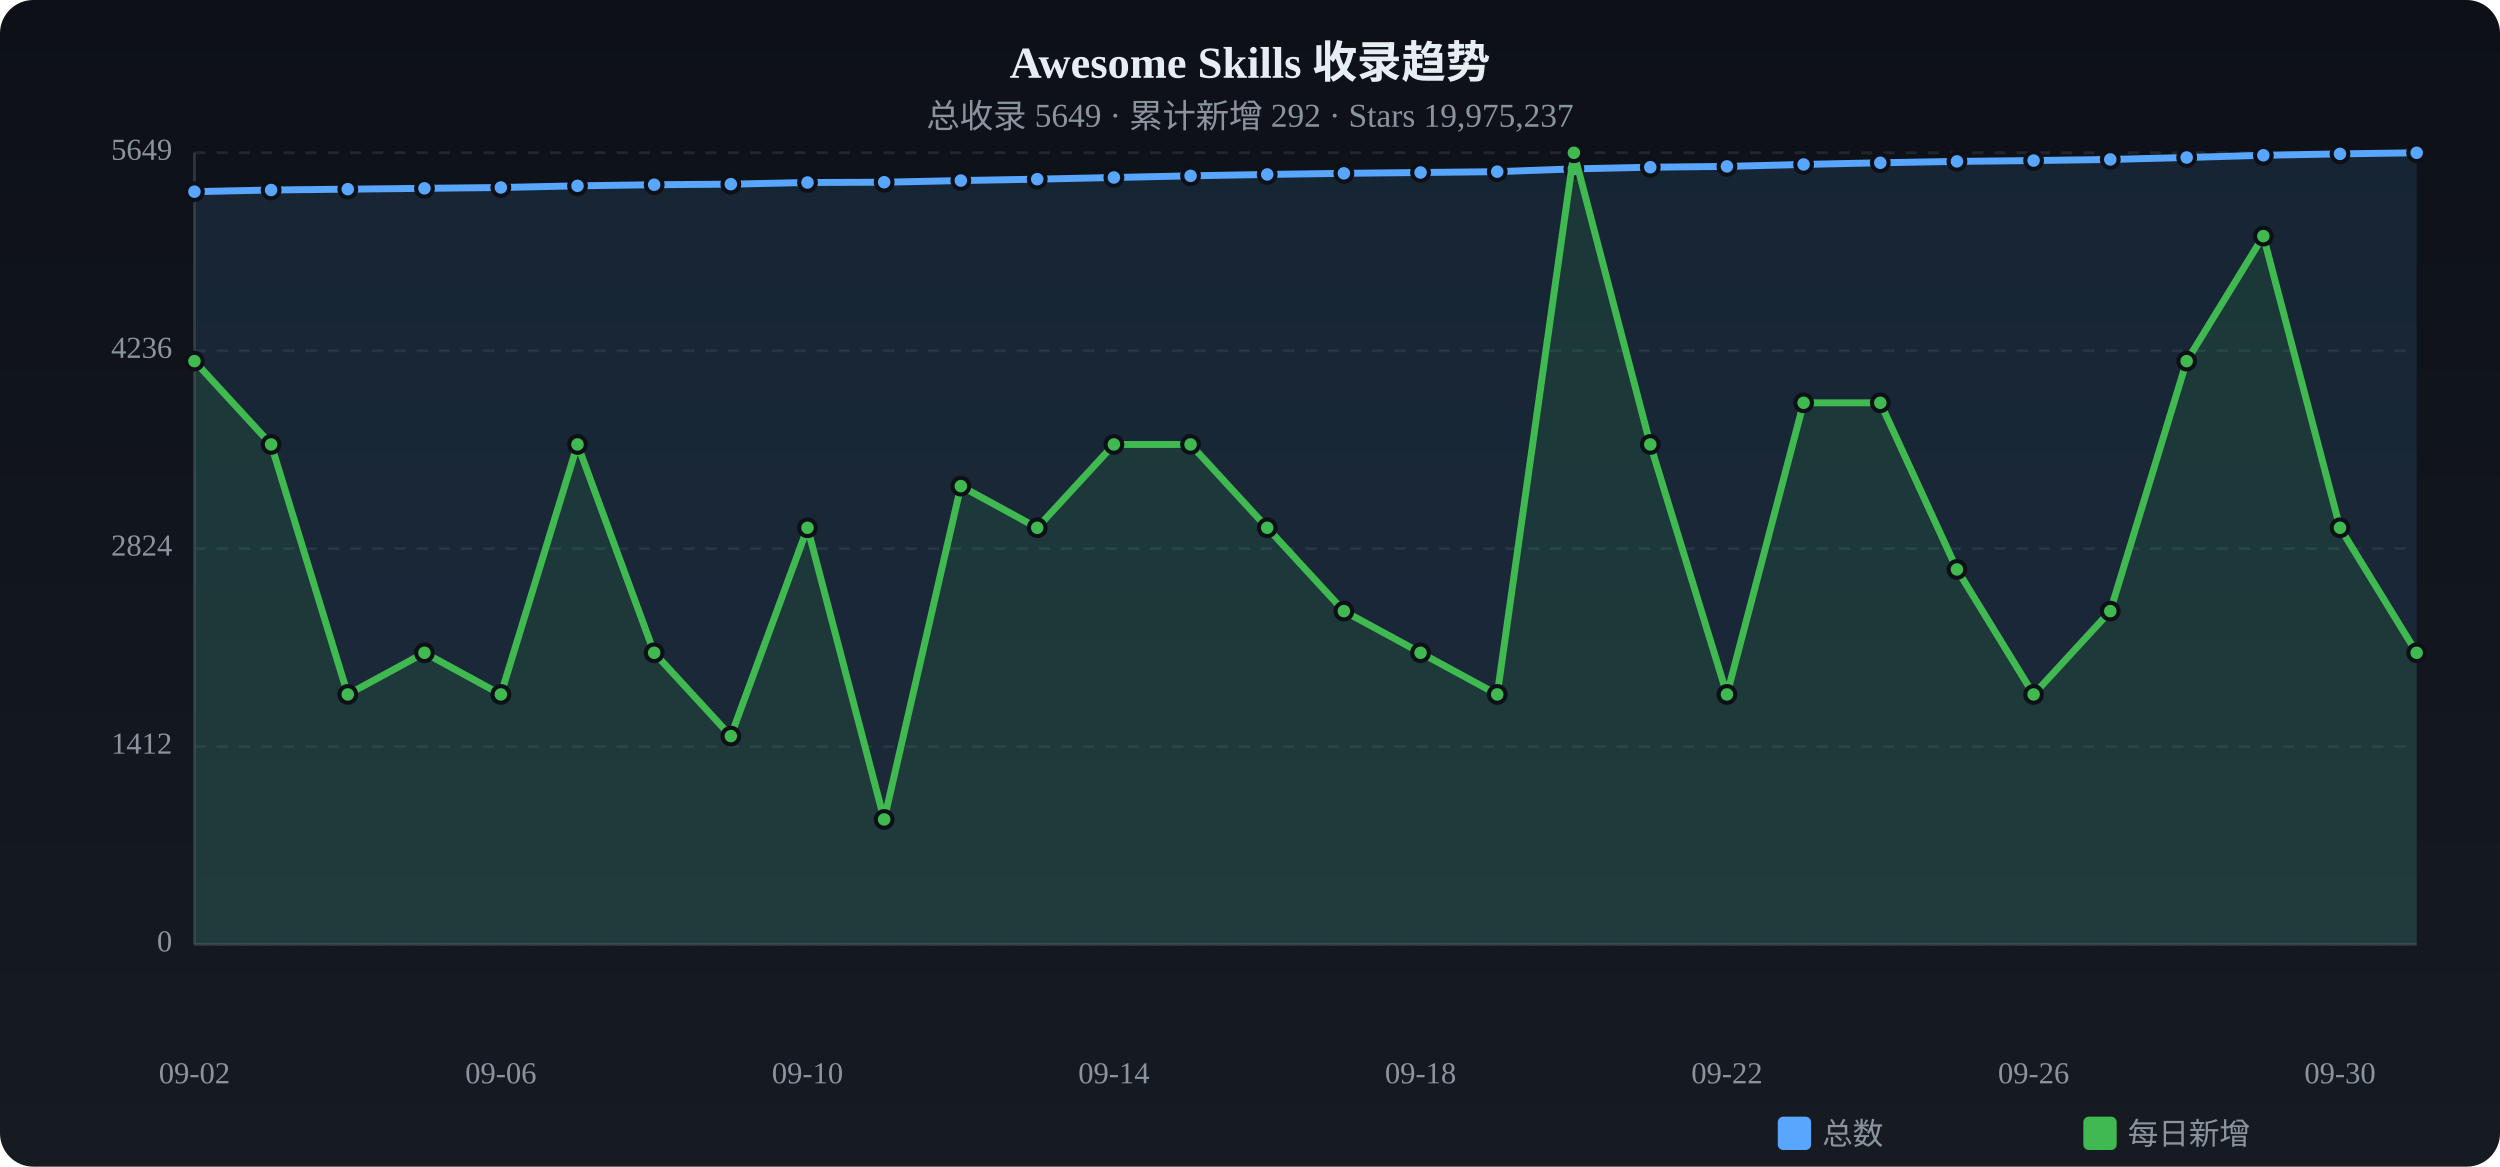
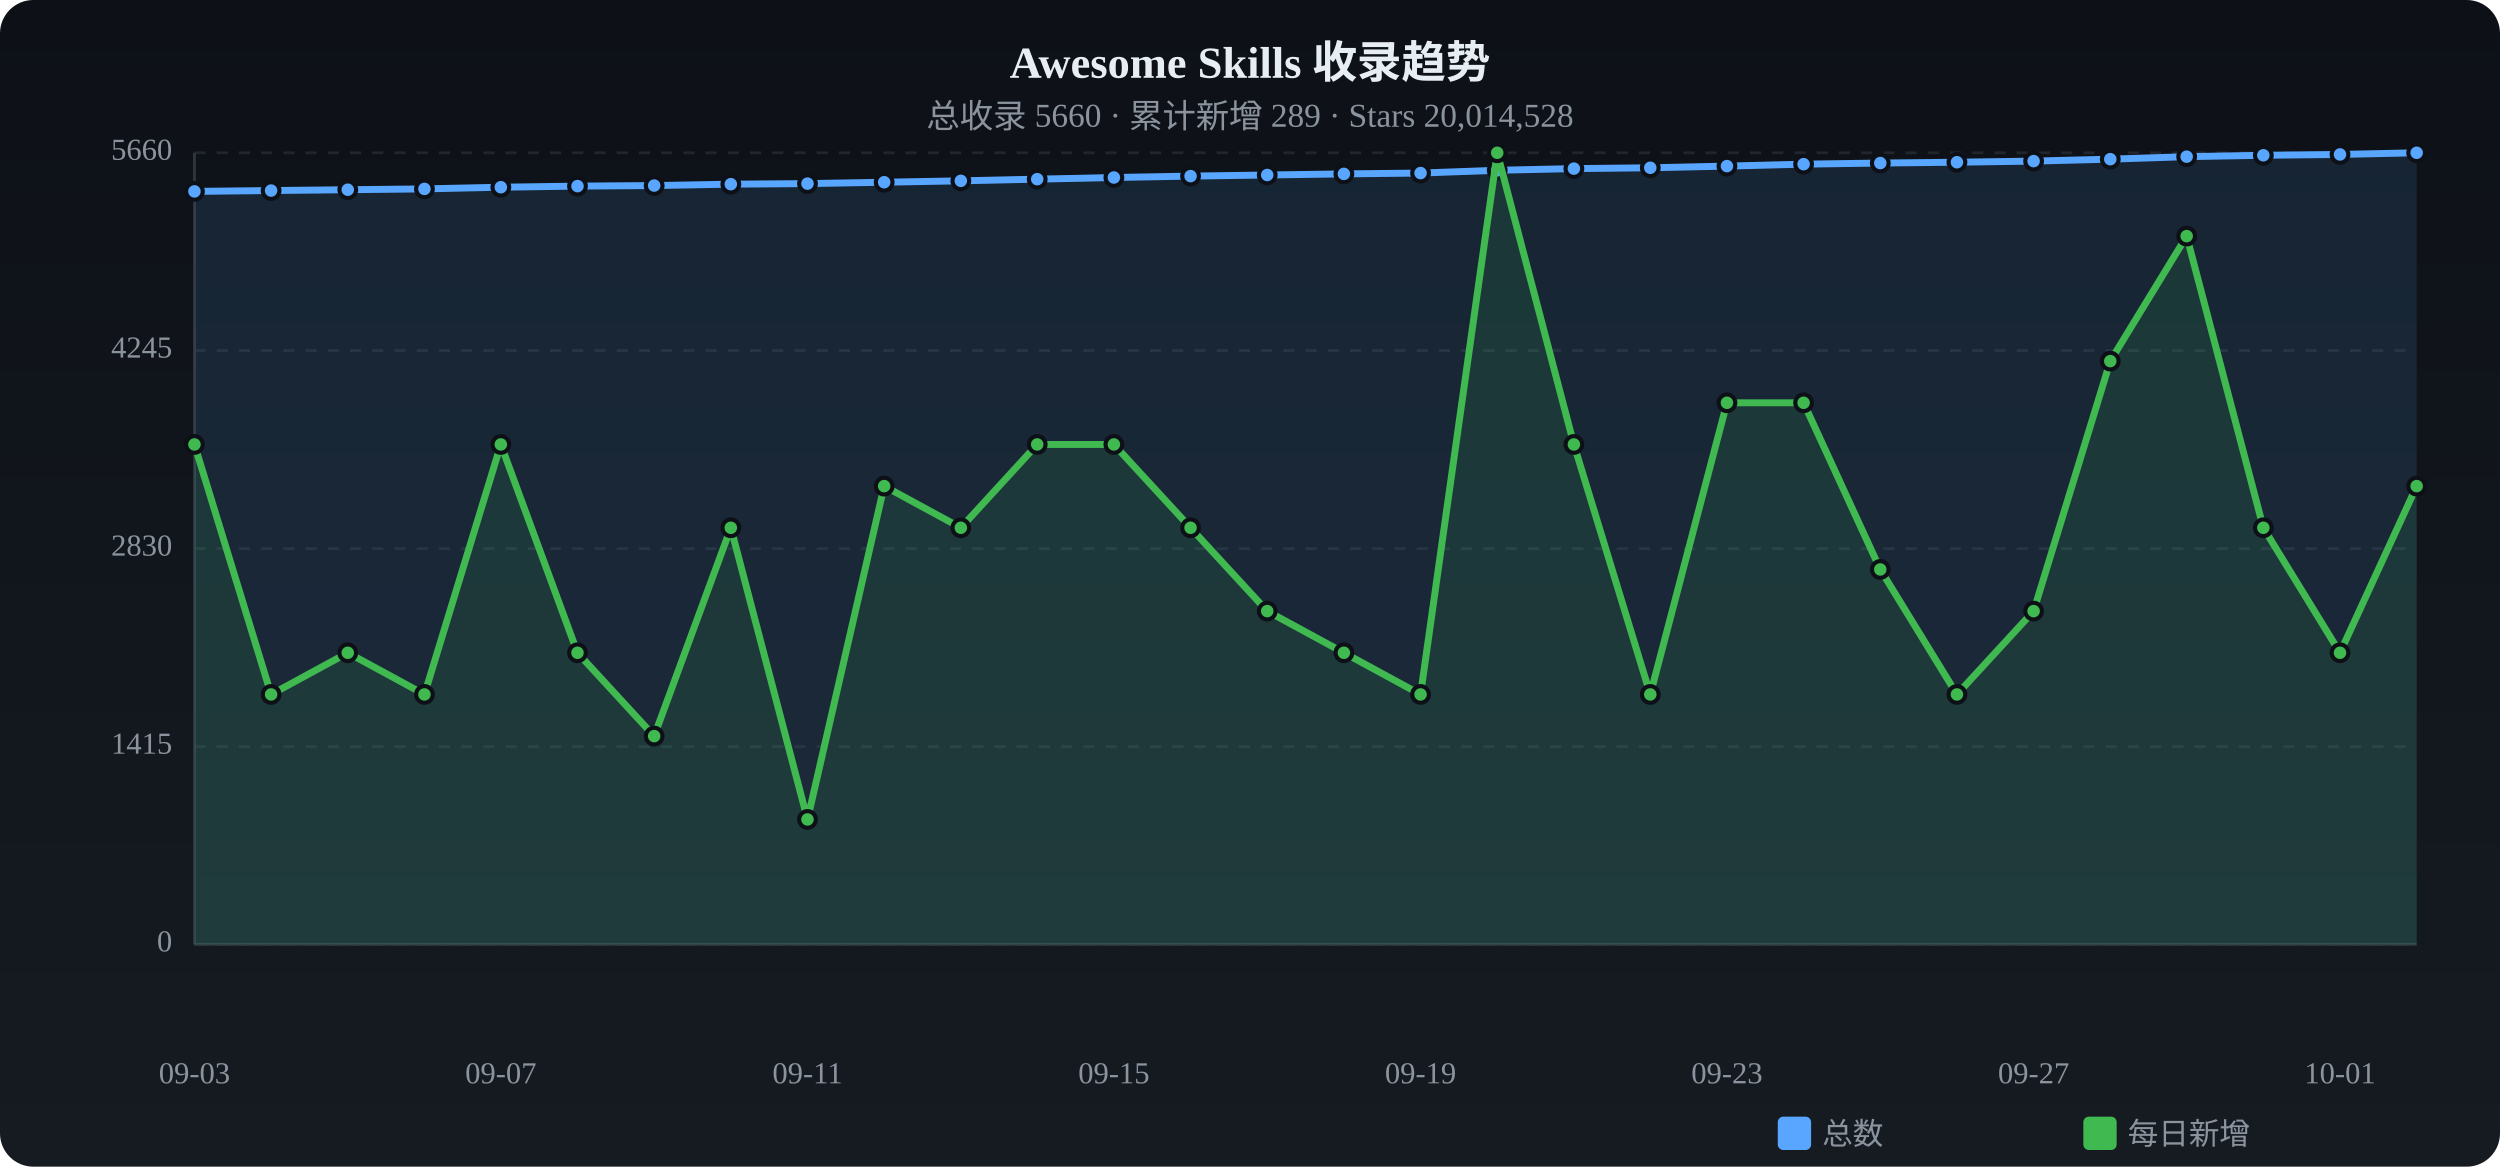
<svg xmlns="http://www.w3.org/2000/svg" viewBox="0 0 900 420" width="900" height="420">
  <defs>
    <linearGradient id="tbg" x1="0%" y1="0%" x2="0%" y2="100%">
      <stop offset="0%" stop-color="#0d1117" />
      <stop offset="100%" stop-color="#161b22" />
    </linearGradient>
  </defs>
  <rect width="900" height="420" rx="12" fill="url(#tbg)" />
  <text x="450.0" y="28" text-anchor="middle" fill="#e6edf3" font-size="16" font-weight="bold">Awesome Skills 收录趋势</text>
-   <text x="450.0" y="46" text-anchor="middle" fill="#8b949e" font-size="12">总收录 5649 · 累计新增 292 · Stars 19,975,237</text>
+   <text x="450.0" y="46" text-anchor="middle" fill="#8b949e" font-size="12">总收录 5660 · 累计新增 289 · Stars 20,014,528</text>
  <text x="62" y="340.0" text-anchor="end" fill="#8b949e" font-size="11" dominant-baseline="middle">0</text>
  <line x1="70" y1="340.0" x2="870" y2="340.0" stroke="#21262d" stroke-dasharray="4 4" />
-   <text x="62" y="268.8" text-anchor="end" fill="#8b949e" font-size="11" dominant-baseline="middle">1412</text>
+   <text x="62" y="268.8" text-anchor="end" fill="#8b949e" font-size="11" dominant-baseline="middle">1415</text>
  <line x1="70" y1="268.8" x2="870" y2="268.8" stroke="#21262d" stroke-dasharray="4 4" />
-   <text x="62" y="197.5" text-anchor="end" fill="#8b949e" font-size="11" dominant-baseline="middle">2824</text>
+   <text x="62" y="197.5" text-anchor="end" fill="#8b949e" font-size="11" dominant-baseline="middle">2830</text>
  <line x1="70" y1="197.5" x2="870" y2="197.5" stroke="#21262d" stroke-dasharray="4 4" />
-   <text x="62" y="126.3" text-anchor="end" fill="#8b949e" font-size="11" dominant-baseline="middle">4236</text>
-   <line x1="70" y1="126.3" x2="870" y2="126.3" stroke="#21262d" stroke-dasharray="4 4" />
-   <text x="62" y="55.0" text-anchor="end" fill="#8b949e" font-size="11" dominant-baseline="middle">5649</text>
+   <text x="62" y="126.2" text-anchor="end" fill="#8b949e" font-size="11" dominant-baseline="middle">4245</text>
+   <line x1="70" y1="126.2" x2="870" y2="126.2" stroke="#21262d" stroke-dasharray="4 4" />
+   <text x="62" y="55.0" text-anchor="end" fill="#8b949e" font-size="11" dominant-baseline="middle">5660</text>
  <line x1="70" y1="55.0" x2="870" y2="55.0" stroke="#21262d" stroke-dasharray="4 4" />
  <line x1="70" y1="55" x2="70" y2="340" stroke="#30363d" />
  <line x1="70" y1="340" x2="870" y2="340" stroke="#30363d" />
-   <path d="M70.0,69.0 L97.6,68.4 L125.2,68.1 L152.8,67.8 L180.3,67.5 L207.9,66.9 L235.5,66.5 L263.1,66.3 L290.7,65.7 L318.3,65.6 L345.9,65.0 L373.4,64.5 L401.0,63.9 L428.6,63.3 L456.2,62.8 L483.8,62.4 L511.4,62.1 L539.0,61.8 L566.6,60.8 L594.1,60.2 L621.7,59.9 L649.3,59.2 L676.9,58.6 L704.5,58.1 L732.1,57.8 L759.7,57.4 L787.2,56.7 L814.8,55.9 L842.4,55.4 L870.0,55.0 L870.0,340 L70.0,340 Z" fill="#58a6ff" opacity="0.12" />
-   <polyline points="70.0,69.0 97.6,68.4 125.2,68.1 152.8,67.8 180.3,67.5 207.9,66.9 235.5,66.5 263.1,66.3 290.7,65.7 318.3,65.6 345.9,65.0 373.4,64.5 401.0,63.9 428.6,63.3 456.2,62.8 483.8,62.4 511.4,62.1 539.0,61.8 566.6,60.8 594.1,60.2 621.7,59.9 649.3,59.2 676.9,58.6 704.5,58.1 732.1,57.8 759.7,57.4 787.2,56.7 814.8,55.9 842.4,55.4 870.0,55.0" fill="none" stroke="#58a6ff" stroke-width="2.5" stroke-linecap="round" stroke-linejoin="round" />
-   <circle cx="70.0" cy="69.0" r="3" fill="#58a6ff" stroke="#0d1117" stroke-width="1.5" />
-   <circle cx="97.6" cy="68.4" r="3" fill="#58a6ff" stroke="#0d1117" stroke-width="1.5" />
-   <circle cx="125.2" cy="68.1" r="3" fill="#58a6ff" stroke="#0d1117" stroke-width="1.5" />
-   <circle cx="152.8" cy="67.8" r="3" fill="#58a6ff" stroke="#0d1117" stroke-width="1.5" />
-   <circle cx="180.3" cy="67.5" r="3" fill="#58a6ff" stroke="#0d1117" stroke-width="1.5" />
-   <circle cx="207.9" cy="66.9" r="3" fill="#58a6ff" stroke="#0d1117" stroke-width="1.5" />
-   <circle cx="235.5" cy="66.5" r="3" fill="#58a6ff" stroke="#0d1117" stroke-width="1.5" />
+   <path d="M70.0,68.9 L97.6,68.6 L125.2,68.3 L152.8,68.0 L180.3,67.4 L207.9,67.0 L235.5,66.8 L263.1,66.3 L290.7,66.1 L318.3,65.6 L345.9,65.1 L373.4,64.5 L401.0,63.9 L428.6,63.4 L456.2,63.0 L483.8,62.6 L511.4,62.3 L539.0,61.3 L566.6,60.7 L594.1,60.4 L621.7,59.8 L649.3,59.1 L676.9,58.7 L704.5,58.4 L732.1,58.0 L759.7,57.3 L787.2,56.4 L814.8,55.9 L842.4,55.6 L870.0,55.0 L870.0,340 L70.0,340 Z" fill="#58a6ff" opacity="0.12" />
+   <polyline points="70.0,68.9 97.6,68.6 125.2,68.3 152.8,68.0 180.3,67.4 207.9,67.0 235.5,66.8 263.1,66.3 290.7,66.1 318.3,65.6 345.9,65.1 373.4,64.5 401.0,63.9 428.6,63.4 456.2,63.0 483.8,62.6 511.4,62.3 539.0,61.3 566.6,60.7 594.1,60.4 621.7,59.8 649.3,59.1 676.9,58.7 704.5,58.4 732.1,58.0 759.7,57.3 787.2,56.4 814.8,55.9 842.4,55.6 870.0,55.0" fill="none" stroke="#58a6ff" stroke-width="2.5" stroke-linecap="round" stroke-linejoin="round" />
+   <circle cx="70.0" cy="68.9" r="3" fill="#58a6ff" stroke="#0d1117" stroke-width="1.5" />
+   <circle cx="97.6" cy="68.6" r="3" fill="#58a6ff" stroke="#0d1117" stroke-width="1.5" />
+   <circle cx="125.2" cy="68.3" r="3" fill="#58a6ff" stroke="#0d1117" stroke-width="1.5" />
+   <circle cx="152.8" cy="68.0" r="3" fill="#58a6ff" stroke="#0d1117" stroke-width="1.5" />
+   <circle cx="180.3" cy="67.4" r="3" fill="#58a6ff" stroke="#0d1117" stroke-width="1.5" />
+   <circle cx="207.9" cy="67.0" r="3" fill="#58a6ff" stroke="#0d1117" stroke-width="1.5" />
+   <circle cx="235.5" cy="66.8" r="3" fill="#58a6ff" stroke="#0d1117" stroke-width="1.5" />
  <circle cx="263.1" cy="66.3" r="3" fill="#58a6ff" stroke="#0d1117" stroke-width="1.5" />
-   <circle cx="290.7" cy="65.7" r="3" fill="#58a6ff" stroke="#0d1117" stroke-width="1.5" />
+   <circle cx="290.7" cy="66.1" r="3" fill="#58a6ff" stroke="#0d1117" stroke-width="1.5" />
  <circle cx="318.3" cy="65.6" r="3" fill="#58a6ff" stroke="#0d1117" stroke-width="1.5" />
-   <circle cx="345.9" cy="65.0" r="3" fill="#58a6ff" stroke="#0d1117" stroke-width="1.5" />
+   <circle cx="345.9" cy="65.1" r="3" fill="#58a6ff" stroke="#0d1117" stroke-width="1.5" />
  <circle cx="373.4" cy="64.5" r="3" fill="#58a6ff" stroke="#0d1117" stroke-width="1.5" />
  <circle cx="401.0" cy="63.9" r="3" fill="#58a6ff" stroke="#0d1117" stroke-width="1.5" />
-   <circle cx="428.6" cy="63.3" r="3" fill="#58a6ff" stroke="#0d1117" stroke-width="1.5" />
-   <circle cx="456.2" cy="62.8" r="3" fill="#58a6ff" stroke="#0d1117" stroke-width="1.5" />
-   <circle cx="483.8" cy="62.4" r="3" fill="#58a6ff" stroke="#0d1117" stroke-width="1.5" />
-   <circle cx="511.4" cy="62.1" r="3" fill="#58a6ff" stroke="#0d1117" stroke-width="1.5" />
-   <circle cx="539.0" cy="61.8" r="3" fill="#58a6ff" stroke="#0d1117" stroke-width="1.5" />
-   <circle cx="566.6" cy="60.8" r="3" fill="#58a6ff" stroke="#0d1117" stroke-width="1.5" />
-   <circle cx="594.1" cy="60.2" r="3" fill="#58a6ff" stroke="#0d1117" stroke-width="1.5" />
-   <circle cx="621.7" cy="59.9" r="3" fill="#58a6ff" stroke="#0d1117" stroke-width="1.5" />
-   <circle cx="649.3" cy="59.2" r="3" fill="#58a6ff" stroke="#0d1117" stroke-width="1.5" />
-   <circle cx="676.9" cy="58.6" r="3" fill="#58a6ff" stroke="#0d1117" stroke-width="1.5" />
-   <circle cx="704.5" cy="58.1" r="3" fill="#58a6ff" stroke="#0d1117" stroke-width="1.5" />
-   <circle cx="732.1" cy="57.8" r="3" fill="#58a6ff" stroke="#0d1117" stroke-width="1.5" />
-   <circle cx="759.7" cy="57.4" r="3" fill="#58a6ff" stroke="#0d1117" stroke-width="1.5" />
-   <circle cx="787.2" cy="56.7" r="3" fill="#58a6ff" stroke="#0d1117" stroke-width="1.5" />
+   <circle cx="428.6" cy="63.4" r="3" fill="#58a6ff" stroke="#0d1117" stroke-width="1.5" />
+   <circle cx="456.2" cy="63.0" r="3" fill="#58a6ff" stroke="#0d1117" stroke-width="1.5" />
+   <circle cx="483.8" cy="62.6" r="3" fill="#58a6ff" stroke="#0d1117" stroke-width="1.5" />
+   <circle cx="511.4" cy="62.3" r="3" fill="#58a6ff" stroke="#0d1117" stroke-width="1.5" />
+   <circle cx="539.0" cy="61.3" r="3" fill="#58a6ff" stroke="#0d1117" stroke-width="1.5" />
+   <circle cx="566.6" cy="60.7" r="3" fill="#58a6ff" stroke="#0d1117" stroke-width="1.5" />
+   <circle cx="594.1" cy="60.4" r="3" fill="#58a6ff" stroke="#0d1117" stroke-width="1.5" />
+   <circle cx="621.7" cy="59.8" r="3" fill="#58a6ff" stroke="#0d1117" stroke-width="1.5" />
+   <circle cx="649.3" cy="59.1" r="3" fill="#58a6ff" stroke="#0d1117" stroke-width="1.5" />
+   <circle cx="676.9" cy="58.7" r="3" fill="#58a6ff" stroke="#0d1117" stroke-width="1.5" />
+   <circle cx="704.5" cy="58.4" r="3" fill="#58a6ff" stroke="#0d1117" stroke-width="1.5" />
+   <circle cx="732.1" cy="58.0" r="3" fill="#58a6ff" stroke="#0d1117" stroke-width="1.5" />
+   <circle cx="759.7" cy="57.3" r="3" fill="#58a6ff" stroke="#0d1117" stroke-width="1.5" />
+   <circle cx="787.2" cy="56.4" r="3" fill="#58a6ff" stroke="#0d1117" stroke-width="1.5" />
  <circle cx="814.8" cy="55.9" r="3" fill="#58a6ff" stroke="#0d1117" stroke-width="1.5" />
-   <circle cx="842.4" cy="55.4" r="3" fill="#58a6ff" stroke="#0d1117" stroke-width="1.5" />
+   <circle cx="842.4" cy="55.6" r="3" fill="#58a6ff" stroke="#0d1117" stroke-width="1.5" />
  <circle cx="870.0" cy="55.0" r="3" fill="#58a6ff" stroke="#0d1117" stroke-width="1.5" />
-   <path d="M70.0,130.0 L97.6,160.0 L125.2,250.0 L152.8,235.0 L180.3,250.0 L207.9,160.0 L235.5,235.0 L263.1,265.0 L290.7,190.0 L318.3,295.0 L345.9,175.0 L373.4,190.0 L401.0,160.0 L428.6,160.0 L456.2,190.0 L483.8,220.0 L511.4,235.0 L539.0,250.0 L566.6,55.0 L594.1,160.0 L621.7,250.0 L649.3,145.0 L676.9,145.0 L704.5,205.0 L732.1,250.0 L759.7,220.0 L787.2,130.0 L814.8,85.0 L842.4,190.0 L870.0,235.0 L870.0,340 L70.0,340 Z" fill="#3fb950" opacity="0.12" />
-   <polyline points="70.0,130.0 97.6,160.0 125.2,250.0 152.8,235.0 180.3,250.0 207.9,160.0 235.5,235.0 263.1,265.0 290.7,190.0 318.3,295.0 345.9,175.0 373.4,190.0 401.0,160.0 428.6,160.0 456.2,190.0 483.8,220.0 511.4,235.0 539.0,250.0 566.6,55.0 594.1,160.0 621.7,250.0 649.3,145.0 676.9,145.0 704.5,205.0 732.1,250.0 759.7,220.0 787.2,130.0 814.8,85.0 842.4,190.0 870.0,235.0" fill="none" stroke="#3fb950" stroke-width="2.5" stroke-linecap="round" stroke-linejoin="round" />
-   <circle cx="70.0" cy="130.0" r="3" fill="#3fb950" stroke="#0d1117" stroke-width="1.5" />
-   <circle cx="97.6" cy="160.0" r="3" fill="#3fb950" stroke="#0d1117" stroke-width="1.5" />
-   <circle cx="125.2" cy="250.0" r="3" fill="#3fb950" stroke="#0d1117" stroke-width="1.5" />
-   <circle cx="152.8" cy="235.0" r="3" fill="#3fb950" stroke="#0d1117" stroke-width="1.5" />
-   <circle cx="180.3" cy="250.0" r="3" fill="#3fb950" stroke="#0d1117" stroke-width="1.5" />
-   <circle cx="207.9" cy="160.0" r="3" fill="#3fb950" stroke="#0d1117" stroke-width="1.5" />
-   <circle cx="235.5" cy="235.0" r="3" fill="#3fb950" stroke="#0d1117" stroke-width="1.5" />
-   <circle cx="263.1" cy="265.0" r="3" fill="#3fb950" stroke="#0d1117" stroke-width="1.5" />
-   <circle cx="290.7" cy="190.0" r="3" fill="#3fb950" stroke="#0d1117" stroke-width="1.5" />
-   <circle cx="318.3" cy="295.0" r="3" fill="#3fb950" stroke="#0d1117" stroke-width="1.5" />
-   <circle cx="345.9" cy="175.0" r="3" fill="#3fb950" stroke="#0d1117" stroke-width="1.5" />
-   <circle cx="373.4" cy="190.0" r="3" fill="#3fb950" stroke="#0d1117" stroke-width="1.5" />
+   <path d="M70.0,160.0 L97.6,250.0 L125.2,235.0 L152.8,250.0 L180.3,160.0 L207.9,235.0 L235.5,265.0 L263.1,190.0 L290.7,295.0 L318.3,175.0 L345.9,190.0 L373.4,160.0 L401.0,160.0 L428.6,190.0 L456.2,220.0 L483.8,235.0 L511.4,250.0 L539.0,55.0 L566.6,160.0 L594.1,250.0 L621.7,145.0 L649.3,145.0 L676.9,205.0 L704.5,250.0 L732.1,220.0 L759.7,130.0 L787.2,85.0 L814.8,190.0 L842.4,235.0 L870.0,175.0 L870.0,340 L70.0,340 Z" fill="#3fb950" opacity="0.12" />
+   <polyline points="70.0,160.0 97.6,250.0 125.2,235.0 152.8,250.0 180.3,160.0 207.9,235.0 235.5,265.0 263.1,190.0 290.7,295.0 318.3,175.0 345.9,190.0 373.4,160.0 401.0,160.0 428.6,190.0 456.2,220.0 483.8,235.0 511.4,250.0 539.0,55.0 566.6,160.0 594.1,250.0 621.7,145.0 649.3,145.0 676.9,205.0 704.5,250.0 732.1,220.0 759.7,130.0 787.2,85.0 814.8,190.0 842.4,235.0 870.0,175.0" fill="none" stroke="#3fb950" stroke-width="2.5" stroke-linecap="round" stroke-linejoin="round" />
+   <circle cx="70.0" cy="160.0" r="3" fill="#3fb950" stroke="#0d1117" stroke-width="1.5" />
+   <circle cx="97.6" cy="250.0" r="3" fill="#3fb950" stroke="#0d1117" stroke-width="1.5" />
+   <circle cx="125.2" cy="235.0" r="3" fill="#3fb950" stroke="#0d1117" stroke-width="1.5" />
+   <circle cx="152.8" cy="250.0" r="3" fill="#3fb950" stroke="#0d1117" stroke-width="1.5" />
+   <circle cx="180.3" cy="160.0" r="3" fill="#3fb950" stroke="#0d1117" stroke-width="1.5" />
+   <circle cx="207.9" cy="235.0" r="3" fill="#3fb950" stroke="#0d1117" stroke-width="1.5" />
+   <circle cx="235.5" cy="265.0" r="3" fill="#3fb950" stroke="#0d1117" stroke-width="1.5" />
+   <circle cx="263.1" cy="190.0" r="3" fill="#3fb950" stroke="#0d1117" stroke-width="1.5" />
+   <circle cx="290.7" cy="295.0" r="3" fill="#3fb950" stroke="#0d1117" stroke-width="1.5" />
+   <circle cx="318.3" cy="175.0" r="3" fill="#3fb950" stroke="#0d1117" stroke-width="1.5" />
+   <circle cx="345.9" cy="190.0" r="3" fill="#3fb950" stroke="#0d1117" stroke-width="1.5" />
+   <circle cx="373.4" cy="160.0" r="3" fill="#3fb950" stroke="#0d1117" stroke-width="1.5" />
  <circle cx="401.0" cy="160.0" r="3" fill="#3fb950" stroke="#0d1117" stroke-width="1.5" />
-   <circle cx="428.6" cy="160.0" r="3" fill="#3fb950" stroke="#0d1117" stroke-width="1.5" />
-   <circle cx="456.2" cy="190.0" r="3" fill="#3fb950" stroke="#0d1117" stroke-width="1.5" />
-   <circle cx="483.8" cy="220.0" r="3" fill="#3fb950" stroke="#0d1117" stroke-width="1.5" />
-   <circle cx="511.4" cy="235.0" r="3" fill="#3fb950" stroke="#0d1117" stroke-width="1.5" />
-   <circle cx="539.0" cy="250.0" r="3" fill="#3fb950" stroke="#0d1117" stroke-width="1.5" />
-   <circle cx="566.6" cy="55.0" r="3" fill="#3fb950" stroke="#0d1117" stroke-width="1.5" />
-   <circle cx="594.1" cy="160.0" r="3" fill="#3fb950" stroke="#0d1117" stroke-width="1.5" />
-   <circle cx="621.7" cy="250.0" r="3" fill="#3fb950" stroke="#0d1117" stroke-width="1.5" />
+   <circle cx="428.6" cy="190.0" r="3" fill="#3fb950" stroke="#0d1117" stroke-width="1.5" />
+   <circle cx="456.2" cy="220.0" r="3" fill="#3fb950" stroke="#0d1117" stroke-width="1.5" />
+   <circle cx="483.8" cy="235.0" r="3" fill="#3fb950" stroke="#0d1117" stroke-width="1.5" />
+   <circle cx="511.4" cy="250.0" r="3" fill="#3fb950" stroke="#0d1117" stroke-width="1.5" />
+   <circle cx="539.0" cy="55.0" r="3" fill="#3fb950" stroke="#0d1117" stroke-width="1.5" />
+   <circle cx="566.6" cy="160.0" r="3" fill="#3fb950" stroke="#0d1117" stroke-width="1.5" />
+   <circle cx="594.1" cy="250.0" r="3" fill="#3fb950" stroke="#0d1117" stroke-width="1.5" />
+   <circle cx="621.7" cy="145.0" r="3" fill="#3fb950" stroke="#0d1117" stroke-width="1.5" />
  <circle cx="649.3" cy="145.0" r="3" fill="#3fb950" stroke="#0d1117" stroke-width="1.5" />
-   <circle cx="676.9" cy="145.0" r="3" fill="#3fb950" stroke="#0d1117" stroke-width="1.5" />
-   <circle cx="704.5" cy="205.0" r="3" fill="#3fb950" stroke="#0d1117" stroke-width="1.5" />
-   <circle cx="732.1" cy="250.0" r="3" fill="#3fb950" stroke="#0d1117" stroke-width="1.5" />
-   <circle cx="759.7" cy="220.0" r="3" fill="#3fb950" stroke="#0d1117" stroke-width="1.5" />
-   <circle cx="787.2" cy="130.0" r="3" fill="#3fb950" stroke="#0d1117" stroke-width="1.5" />
-   <circle cx="814.8" cy="85.0" r="3" fill="#3fb950" stroke="#0d1117" stroke-width="1.5" />
-   <circle cx="842.4" cy="190.0" r="3" fill="#3fb950" stroke="#0d1117" stroke-width="1.5" />
-   <circle cx="870.0" cy="235.0" r="3" fill="#3fb950" stroke="#0d1117" stroke-width="1.5" />
-   <text x="70.0" y="390" text-anchor="middle" fill="#8b949e" font-size="11">09-02</text>
-   <text x="180.3" y="390" text-anchor="middle" fill="#8b949e" font-size="11">09-06</text>
-   <text x="290.7" y="390" text-anchor="middle" fill="#8b949e" font-size="11">09-10</text>
-   <text x="401.0" y="390" text-anchor="middle" fill="#8b949e" font-size="11">09-14</text>
-   <text x="511.4" y="390" text-anchor="middle" fill="#8b949e" font-size="11">09-18</text>
-   <text x="621.7" y="390" text-anchor="middle" fill="#8b949e" font-size="11">09-22</text>
-   <text x="732.1" y="390" text-anchor="middle" fill="#8b949e" font-size="11">09-26</text>
-   <text x="842.4" y="390" text-anchor="middle" fill="#8b949e" font-size="11">09-30</text>
+   <circle cx="676.9" cy="205.0" r="3" fill="#3fb950" stroke="#0d1117" stroke-width="1.5" />
+   <circle cx="704.5" cy="250.0" r="3" fill="#3fb950" stroke="#0d1117" stroke-width="1.5" />
+   <circle cx="732.1" cy="220.0" r="3" fill="#3fb950" stroke="#0d1117" stroke-width="1.5" />
+   <circle cx="759.7" cy="130.0" r="3" fill="#3fb950" stroke="#0d1117" stroke-width="1.5" />
+   <circle cx="787.2" cy="85.0" r="3" fill="#3fb950" stroke="#0d1117" stroke-width="1.5" />
+   <circle cx="814.8" cy="190.0" r="3" fill="#3fb950" stroke="#0d1117" stroke-width="1.5" />
+   <circle cx="842.4" cy="235.0" r="3" fill="#3fb950" stroke="#0d1117" stroke-width="1.5" />
+   <circle cx="870.0" cy="175.0" r="3" fill="#3fb950" stroke="#0d1117" stroke-width="1.5" />
+   <text x="70.0" y="390" text-anchor="middle" fill="#8b949e" font-size="11">09-03</text>
+   <text x="180.3" y="390" text-anchor="middle" fill="#8b949e" font-size="11">09-07</text>
+   <text x="290.7" y="390" text-anchor="middle" fill="#8b949e" font-size="11">09-11</text>
+   <text x="401.0" y="390" text-anchor="middle" fill="#8b949e" font-size="11">09-15</text>
+   <text x="511.4" y="390" text-anchor="middle" fill="#8b949e" font-size="11">09-19</text>
+   <text x="621.7" y="390" text-anchor="middle" fill="#8b949e" font-size="11">09-23</text>
+   <text x="732.1" y="390" text-anchor="middle" fill="#8b949e" font-size="11">09-27</text>
+   <text x="842.4" y="390" text-anchor="middle" fill="#8b949e" font-size="11">10-01</text>
  <rect x="640" y="402" width="12" height="12" rx="2" fill="#58a6ff" />
  <text x="656" y="412" fill="#8b949e" font-size="11">总数</text>
  <rect x="750" y="402" width="12" height="12" rx="2" fill="#3fb950" />
  <text x="766" y="412" fill="#8b949e" font-size="11">每日新增</text>
</svg>
